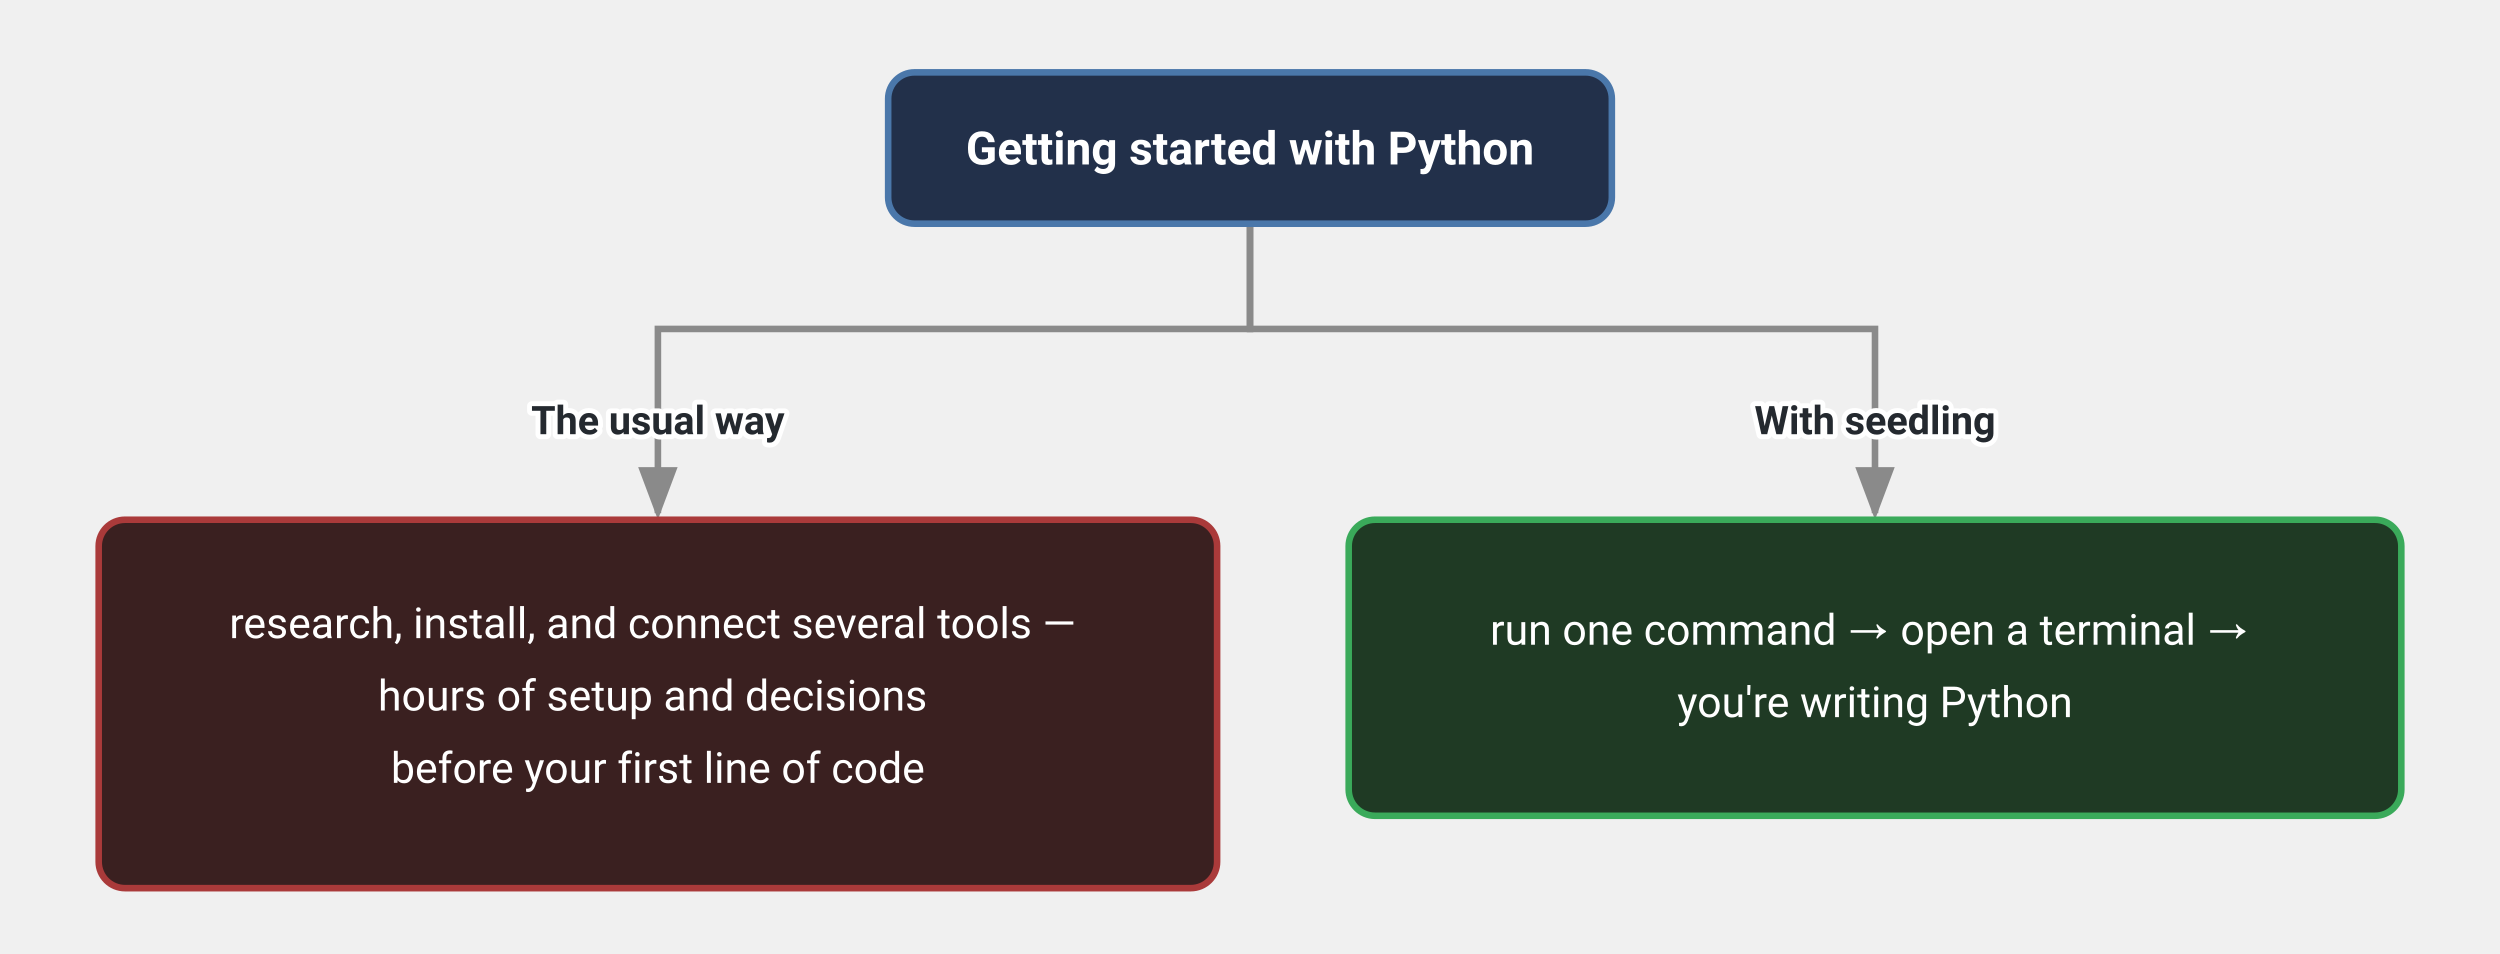
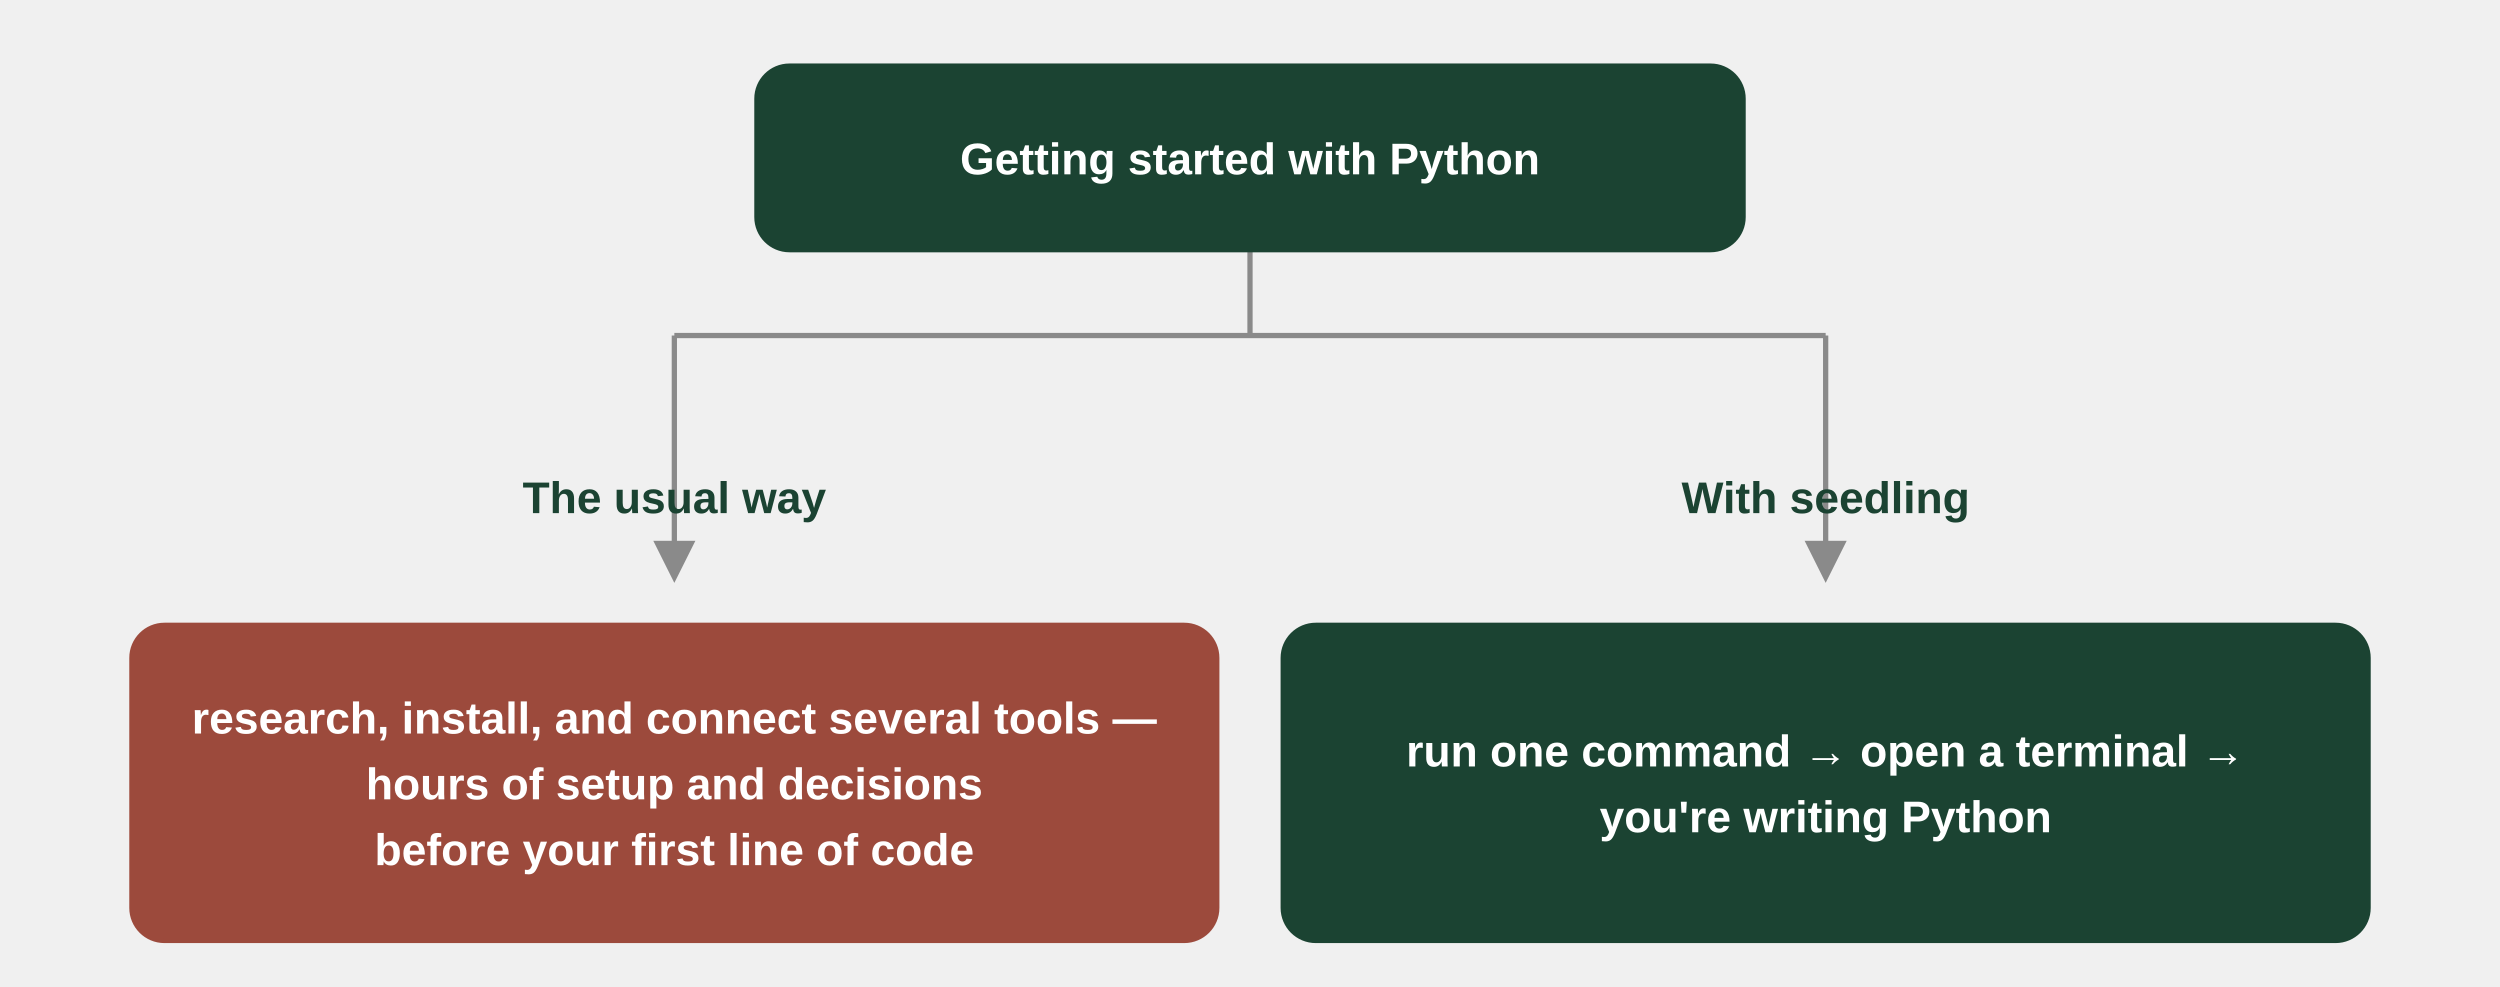
- <svg xmlns="http://www.w3.org/2000/svg" viewBox="0 0 760 290" font-family="-apple-system, 'Segoe UI', Roboto, Helvetica, Arial, sans-serif" role="img" aria-label="Getting started with Python: the usual way (hours of setup) versus seedling (one command)">
+ <svg xmlns="http://www.w3.org/2000/svg" viewBox="0 0 760 300" font-family="Arial, Helvetica, sans-serif">
  <defs>
-     <marker id="arrow" markerWidth="10" markerHeight="8" refX="7" refY="3" orient="auto" markerUnits="strokeWidth">
-       <path d="M0,0 L8,3 L0,6 Z" fill="#8a8a8a" />
+     <style>
+       .head { font-family: Georgia, 'Times New Roman', serif; }
+       .body { font-family: Arial, Helvetica, sans-serif; }
+     </style>
+     <marker id="mf-arrow" markerWidth="8" markerHeight="8" refX="6" refY="4" orient="auto">
+       <path d="M0,0 L8,4 L0,8 Z" fill="#8A8A8A" />
    </marker>
  </defs>
-   <path d="M380,68 V100 H200 V156" fill="none" stroke="#8a8a8a" stroke-width="2" marker-end="url(#arrow)" />
-   <path d="M380,68 V100 H570 V156" fill="none" stroke="#8a8a8a" stroke-width="2" marker-end="url(#arrow)" />
-   <rect x="270" y="22" width="220" height="46" rx="8" fill="#22304a" stroke="#4a77aa" stroke-width="2" />
-   <text x="380" y="50" text-anchor="middle" fill="#fff" font-size="14" font-weight="bold">Getting started with Python</text>
-   <rect x="30" y="158" width="340" height="112" rx="8" fill="#3a2020" stroke="#aa3a3a" stroke-width="2" />
-   <text x="200" y="194" text-anchor="middle" fill="#fff" font-size="13">
-     <tspan x="200">research, install, and connect several tools —</tspan>
-     <tspan x="200" dy="22">hours of setup and decisions</tspan>
-     <tspan x="200" dy="22">before your first line of code</tspan>
-   </text>
-   <rect x="410" y="158" width="320" height="90" rx="8" fill="#1f3a24" stroke="#3aaa5a" stroke-width="2" />
-   <text x="570" y="196" text-anchor="middle" fill="#fff" font-size="13">
-     <tspan x="570">run one command → open a terminal →</tspan>
-     <tspan x="570" dy="22">you're writing Python</tspan>
-   </text>
-   <text x="200" y="132" text-anchor="middle" fill="#24292f" stroke="#fff" stroke-width="3" paint-order="stroke" stroke-linejoin="round" font-size="12" font-weight="bold">The usual way</text>
-   <text x="570" y="132" text-anchor="middle" fill="#24292f" stroke="#fff" stroke-width="3" paint-order="stroke" stroke-linejoin="round" font-size="12" font-weight="bold">With seedling</text>
+   <line x1="380" y1="76" x2="380" y2="102" stroke="#8A8A8A" stroke-width="1.6" />
+   <line x1="205" y1="102" x2="555" y2="102" stroke="#8A8A8A" stroke-width="1.6" />
+   <line x1="205" y1="102" x2="205" y2="174" stroke="#8A8A8A" stroke-width="1.6" marker-end="url(#mf-arrow)" />
+   <line x1="555" y1="102" x2="555" y2="174" stroke="#8A8A8A" stroke-width="1.6" marker-end="url(#mf-arrow)" />
+   <text x="205" y="156" text-anchor="middle" class="body" font-size="13.5" font-weight="700" fill="#1B4332">The usual way</text>
+   <text x="555" y="156" text-anchor="middle" class="body" font-size="13.5" font-weight="700" fill="#1B4332">With seedling</text>
+   <rect x="230" y="20" width="300" height="56" rx="10" fill="#1B4332" stroke="#1B4332" stroke-width="1.4" />
+   <text x="380" y="53" text-anchor="middle" class="body" font-size="13.5" font-weight="700" fill="#FFFFFF">Getting started with Python</text>
+   <rect x="40" y="190" width="330" height="96" rx="10" fill="#9C4A3C" stroke="#9C4A3C" stroke-width="1.4" />
+   <text x="205" y="223" text-anchor="middle" class="body" font-size="13.5" font-weight="700" fill="#FFFFFF">research, install, and connect several tools —</text>
+   <text x="205" y="243" text-anchor="middle" class="body" font-size="13.5" font-weight="700" fill="#FFFFFF">hours of setup and decisions</text>
+   <text x="205" y="263" text-anchor="middle" class="body" font-size="13.5" font-weight="700" fill="#FFFFFF">before your first line of code</text>
+   <rect x="390" y="190" width="330" height="96" rx="10" fill="#1B4332" stroke="#1B4332" stroke-width="1.4" />
+   <text x="555" y="233" text-anchor="middle" class="body" font-size="13.5" font-weight="700" fill="#FFFFFF">run one command → open a terminal →</text>
+   <text x="555" y="253" text-anchor="middle" class="body" font-size="13.5" font-weight="700" fill="#FFFFFF">you're writing Python</text>
</svg>
